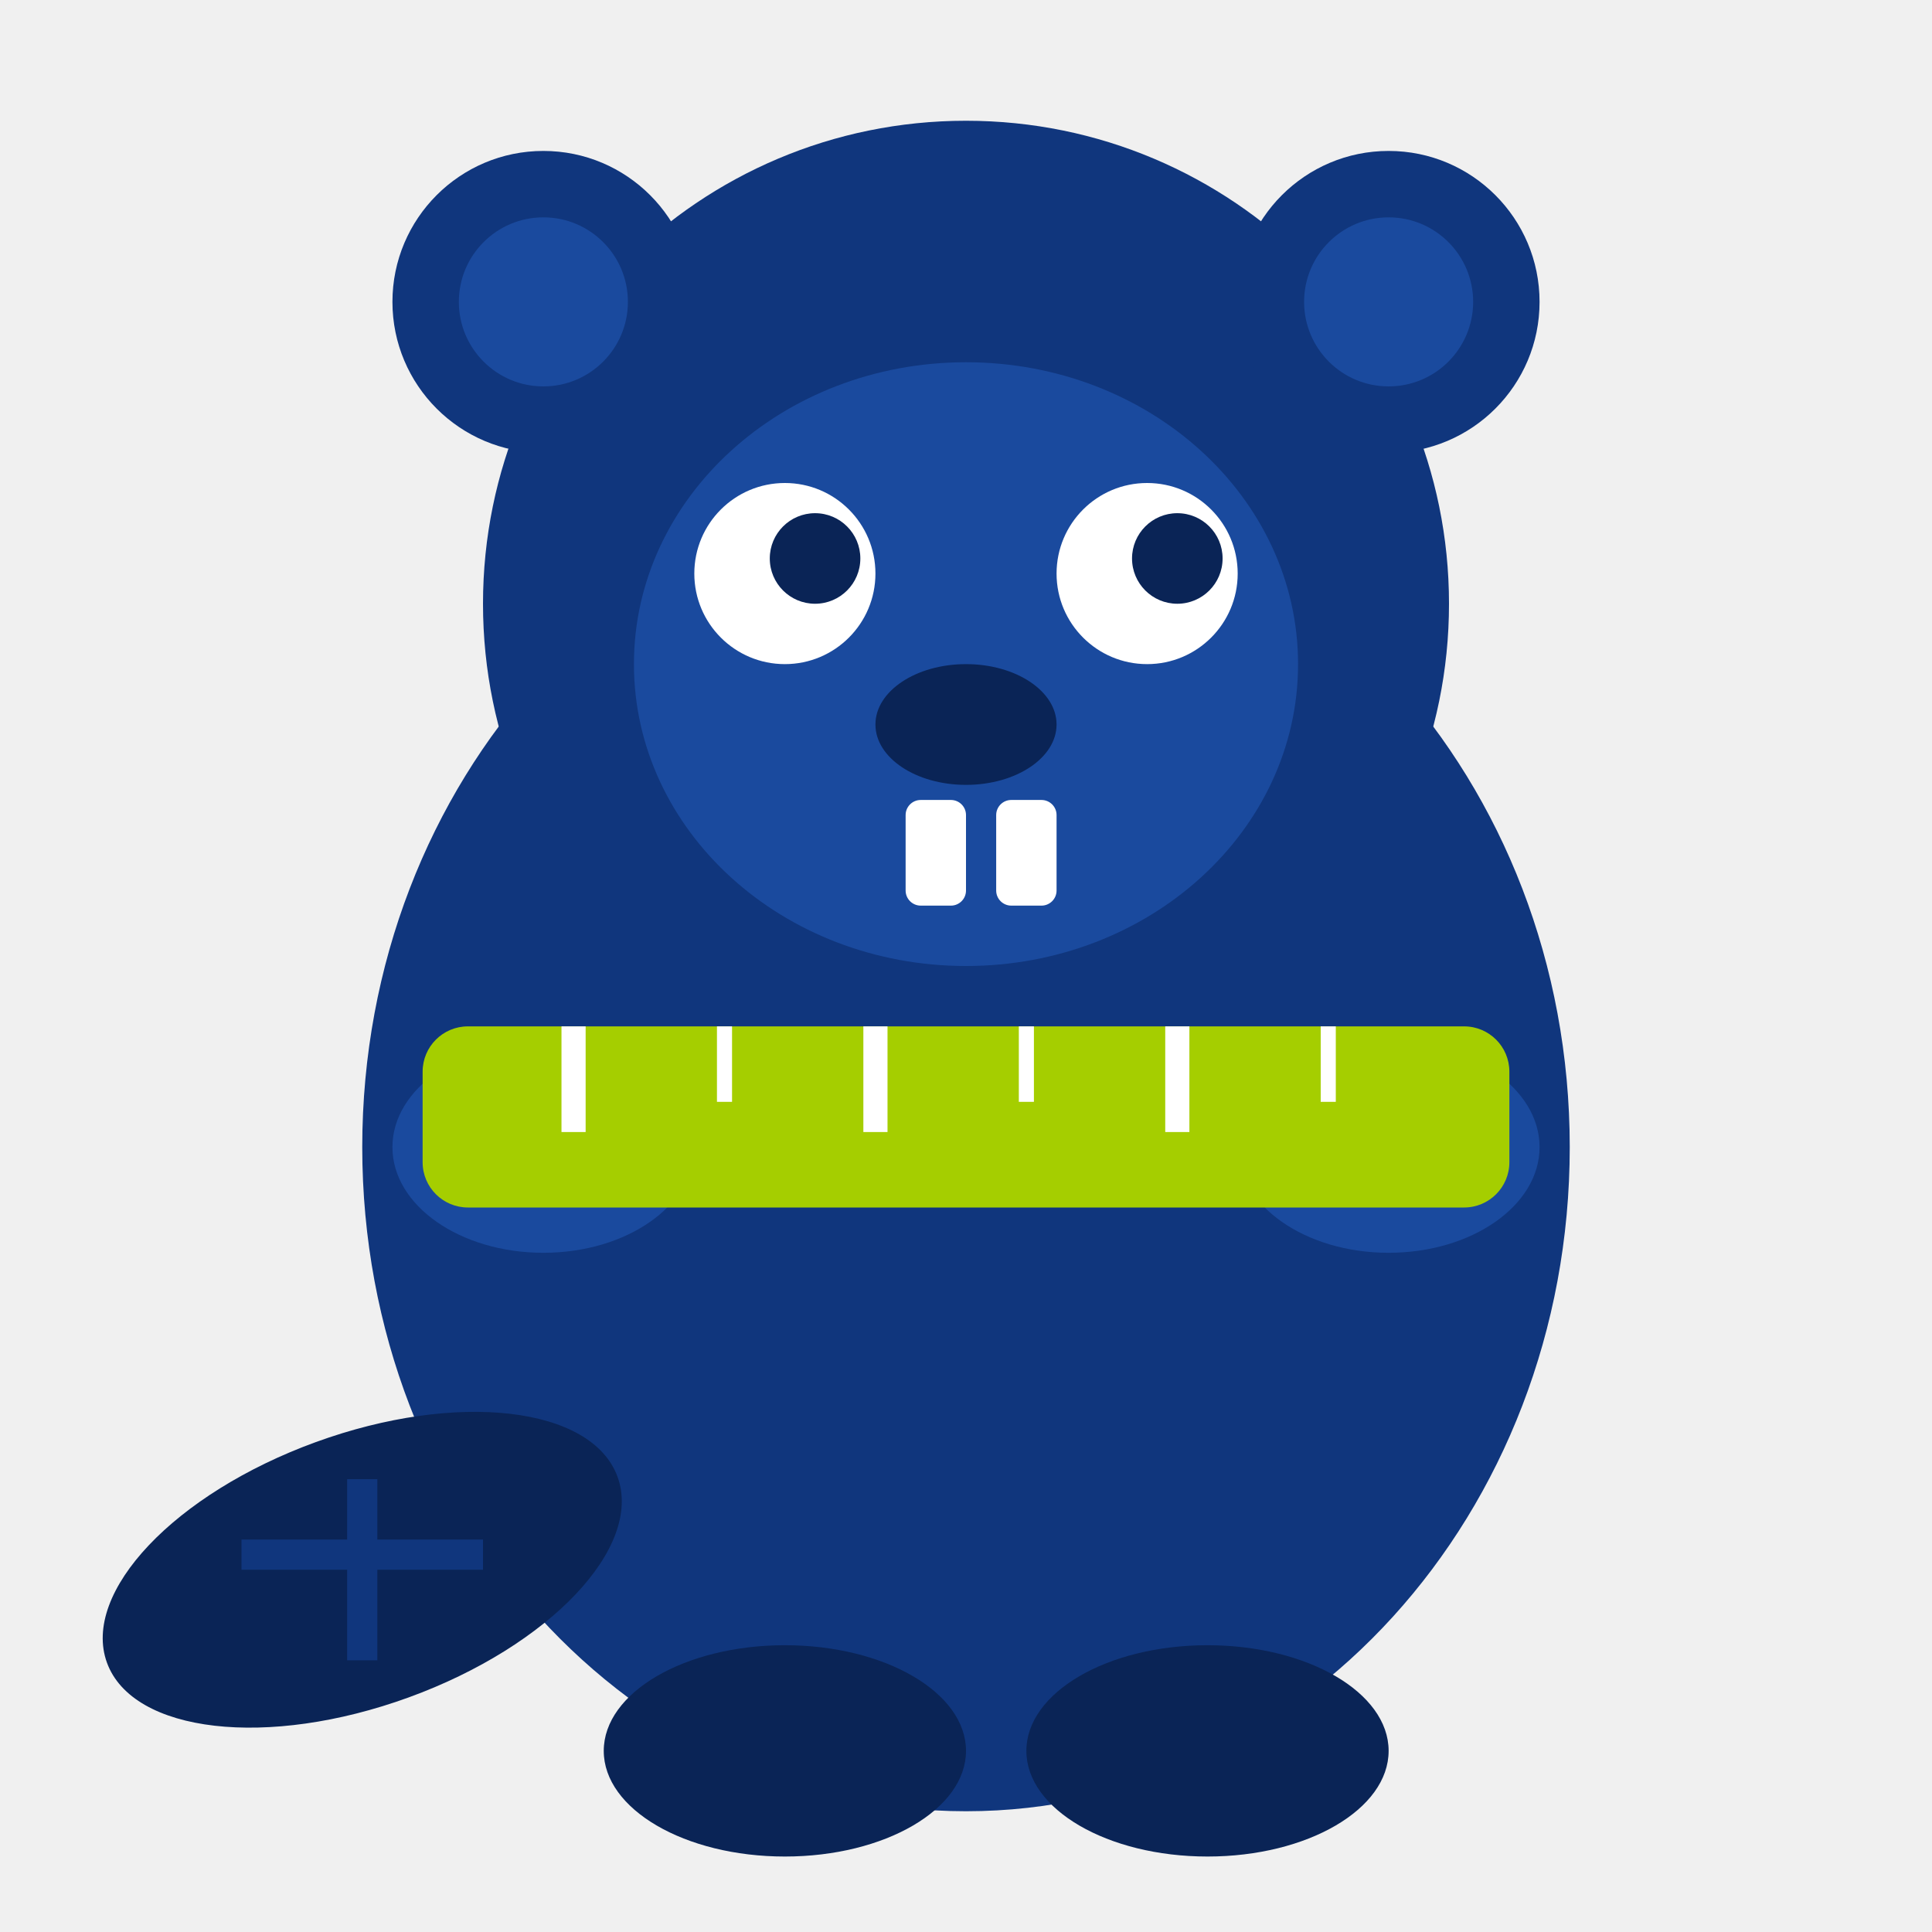
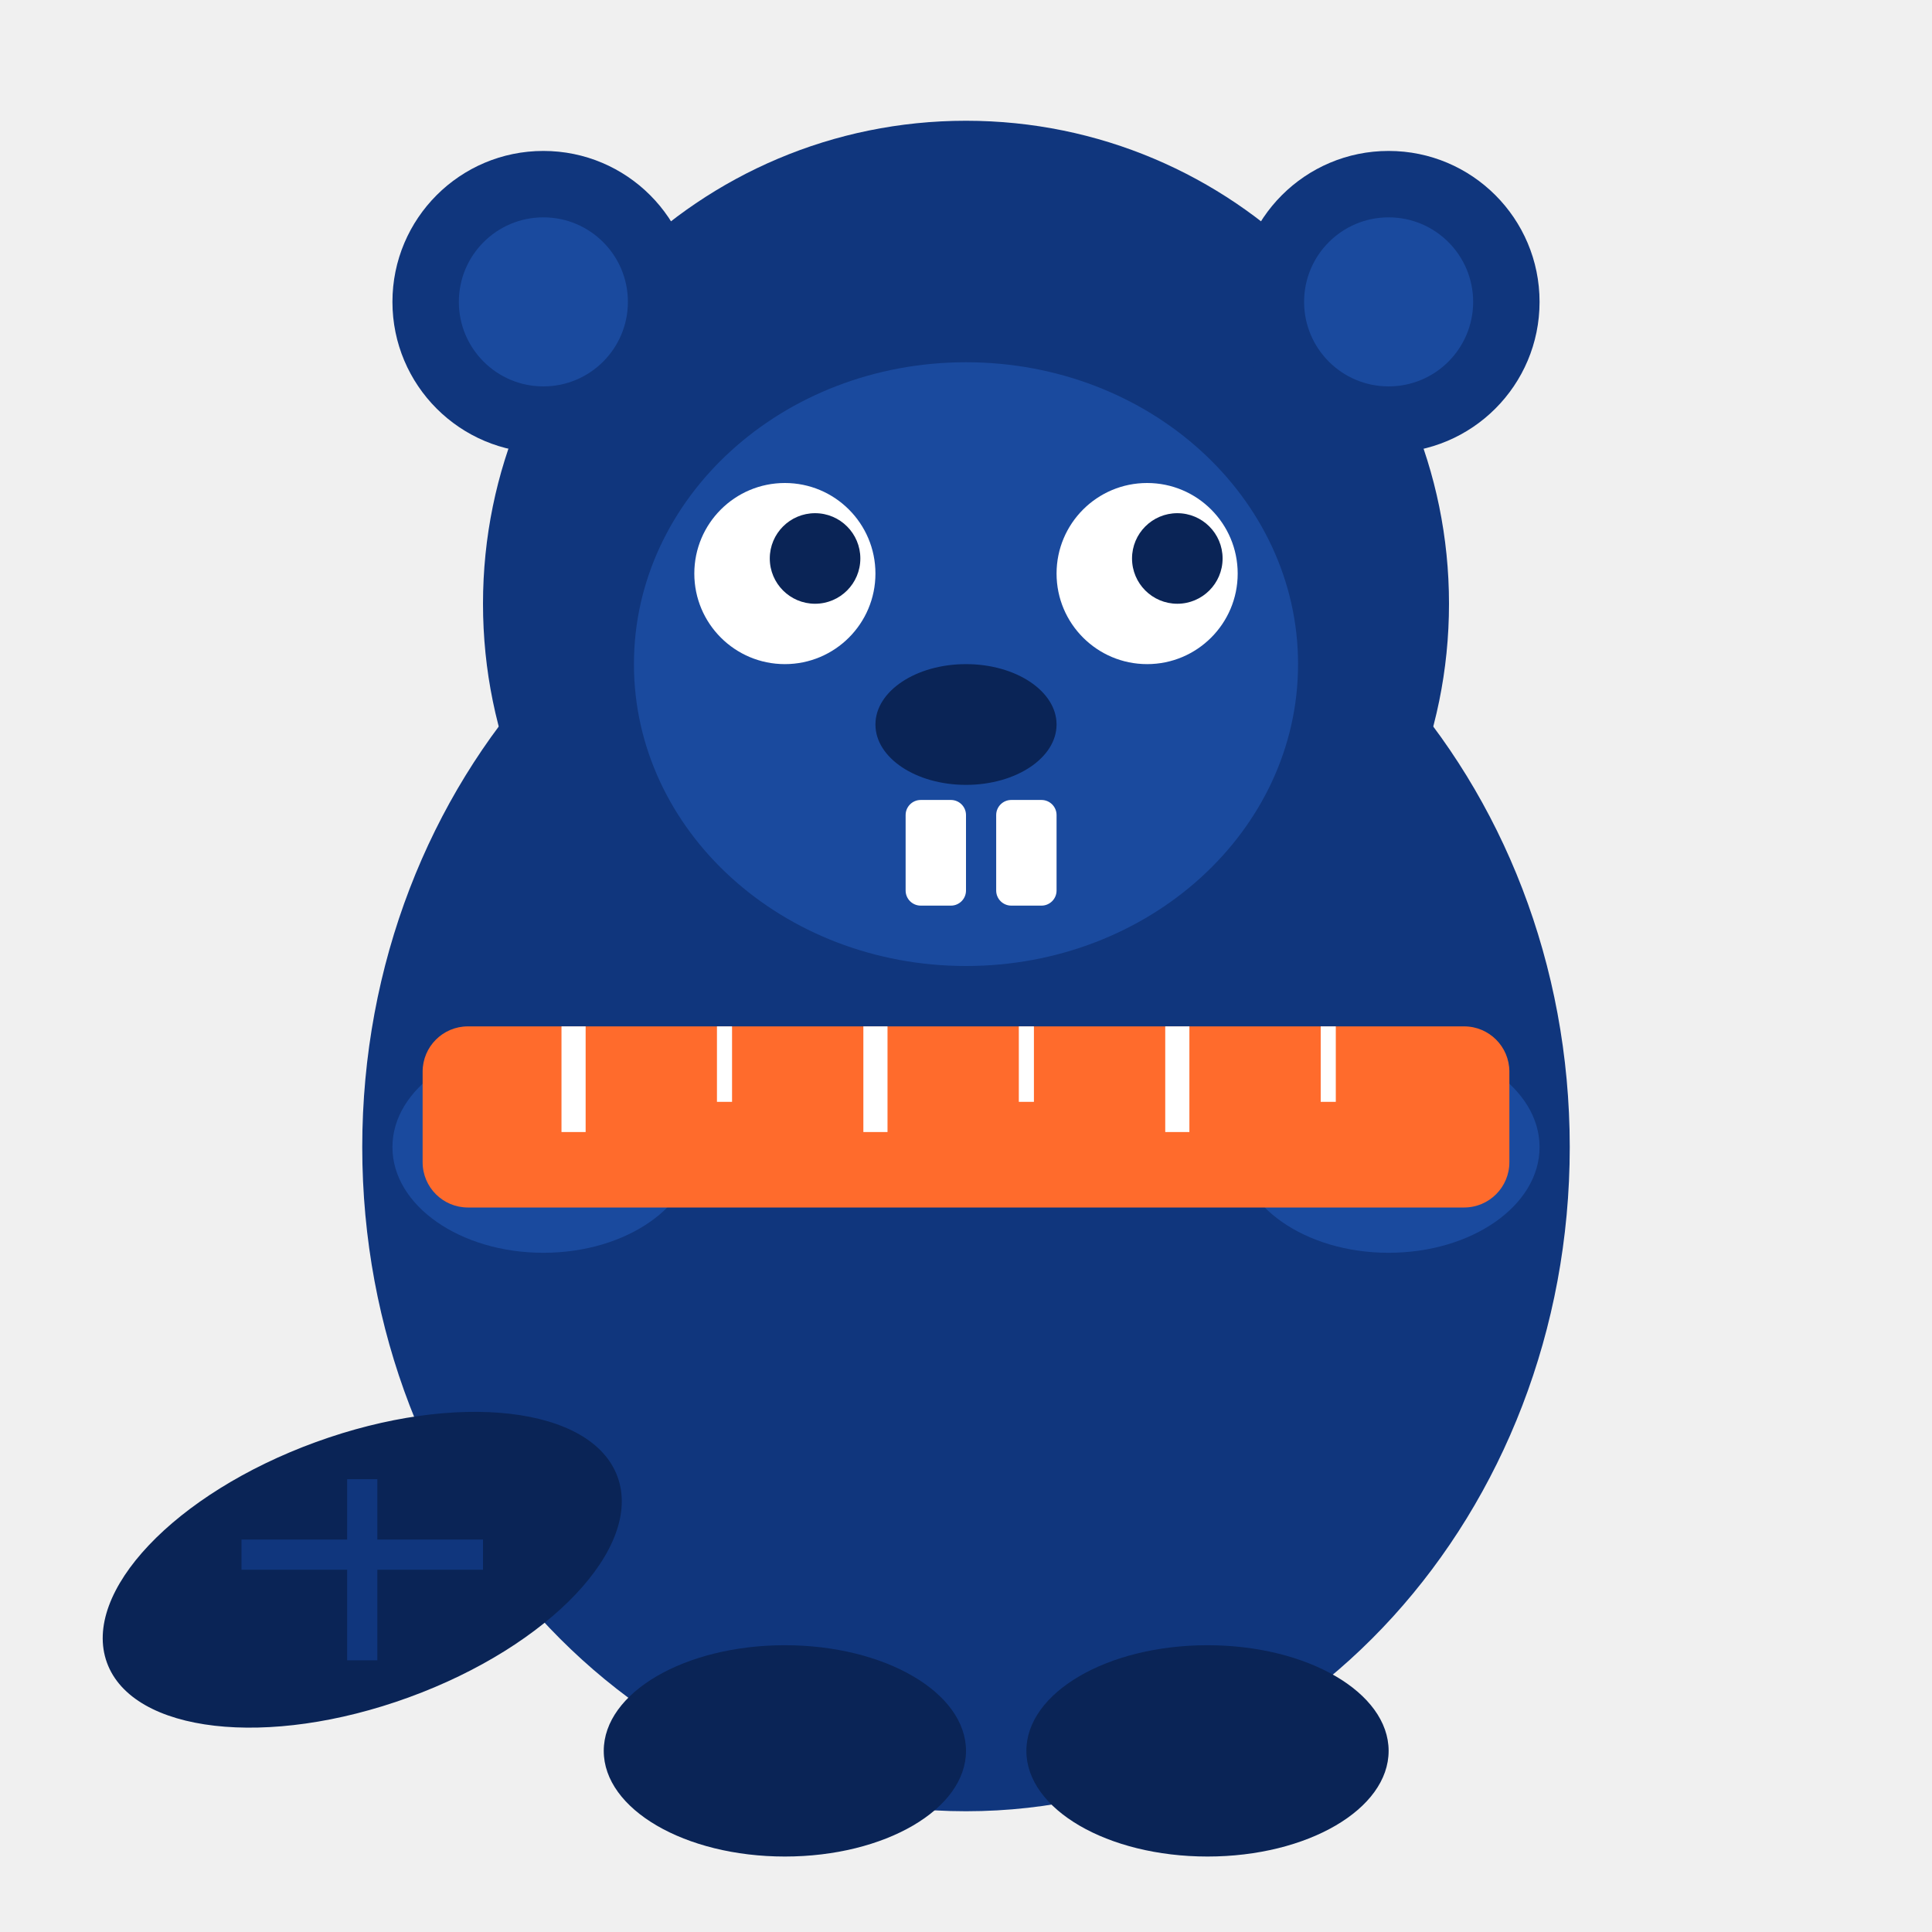
<svg xmlns="http://www.w3.org/2000/svg" viewBox="0 0 64 64" fill="none">
  <g transform="translate(6, 2)">
    <ellipse cx="26" cy="36" rx="20" ry="22" fill="#10367D" />
    <circle cx="26" cy="18" r="16" fill="#10367D" />
    <ellipse cx="26" cy="20" rx="11" ry="10" fill="#1A4A9E" />
    <circle cx="20" cy="17" r="3" fill="white" />
    <circle cx="32" cy="17" r="3" fill="white" />
    <circle cx="21" cy="16.5" r="1.5" fill="#0A2456" />
    <circle cx="33" cy="16.5" r="1.5" fill="#0A2456" />
    <ellipse cx="26" cy="22" rx="3" ry="2" fill="#0A2456" />
    <rect x="24" y="24.5" width="2" height="3.5" rx="0.5" fill="white" />
    <rect x="27" y="24.5" width="2" height="3.5" rx="0.5" fill="white" />
    <circle cx="12" cy="8" r="5" fill="#10367D" />
    <circle cx="12" cy="8" r="2.8" fill="#1A4A9E" />
    <circle cx="40" cy="8" r="5" fill="#10367D" />
    <circle cx="40" cy="8" r="2.8" fill="#1A4A9E" />
    <ellipse cx="6" cy="50" rx="9" ry="4.5" fill="#0A2456" transform="rotate(-20 6 50)" />
    <line x1="6" y1="47" x2="6" y2="53" stroke="#10367D" stroke-width="1" />
    <line x1="2" y1="49.5" x2="10" y2="49.5" stroke="#10367D" stroke-width="1" />
    <ellipse cx="12" cy="36" rx="5" ry="3.5" fill="#1A4A9E" />
    <ellipse cx="40" cy="36" rx="5" ry="3.5" fill="#1A4A9E" />
-     <rect x="8" y="32" width="36" height="6" rx="1.5" fill="#A5CE00" />
+     <rect x="8" y="32" width="36" height="6" rx="1.5" fill="#FF6B2C" />
    <line x1="13" y1="32" x2="13" y2="35.5" stroke="white" stroke-width="0.8" />
    <line x1="18" y1="32" x2="18" y2="34.5" stroke="white" stroke-width="0.5" />
    <line x1="23" y1="32" x2="23" y2="35.5" stroke="white" stroke-width="0.8" />
    <line x1="28" y1="32" x2="28" y2="34.5" stroke="white" stroke-width="0.5" />
    <line x1="33" y1="32" x2="33" y2="35.5" stroke="white" stroke-width="0.8" />
    <line x1="38" y1="32" x2="38" y2="34.5" stroke="white" stroke-width="0.5" />
    <ellipse cx="20" cy="56" rx="6" ry="3.5" fill="#0A2456" />
    <ellipse cx="34" cy="56" rx="6" ry="3.5" fill="#0A2456" />
  </g>
</svg>
